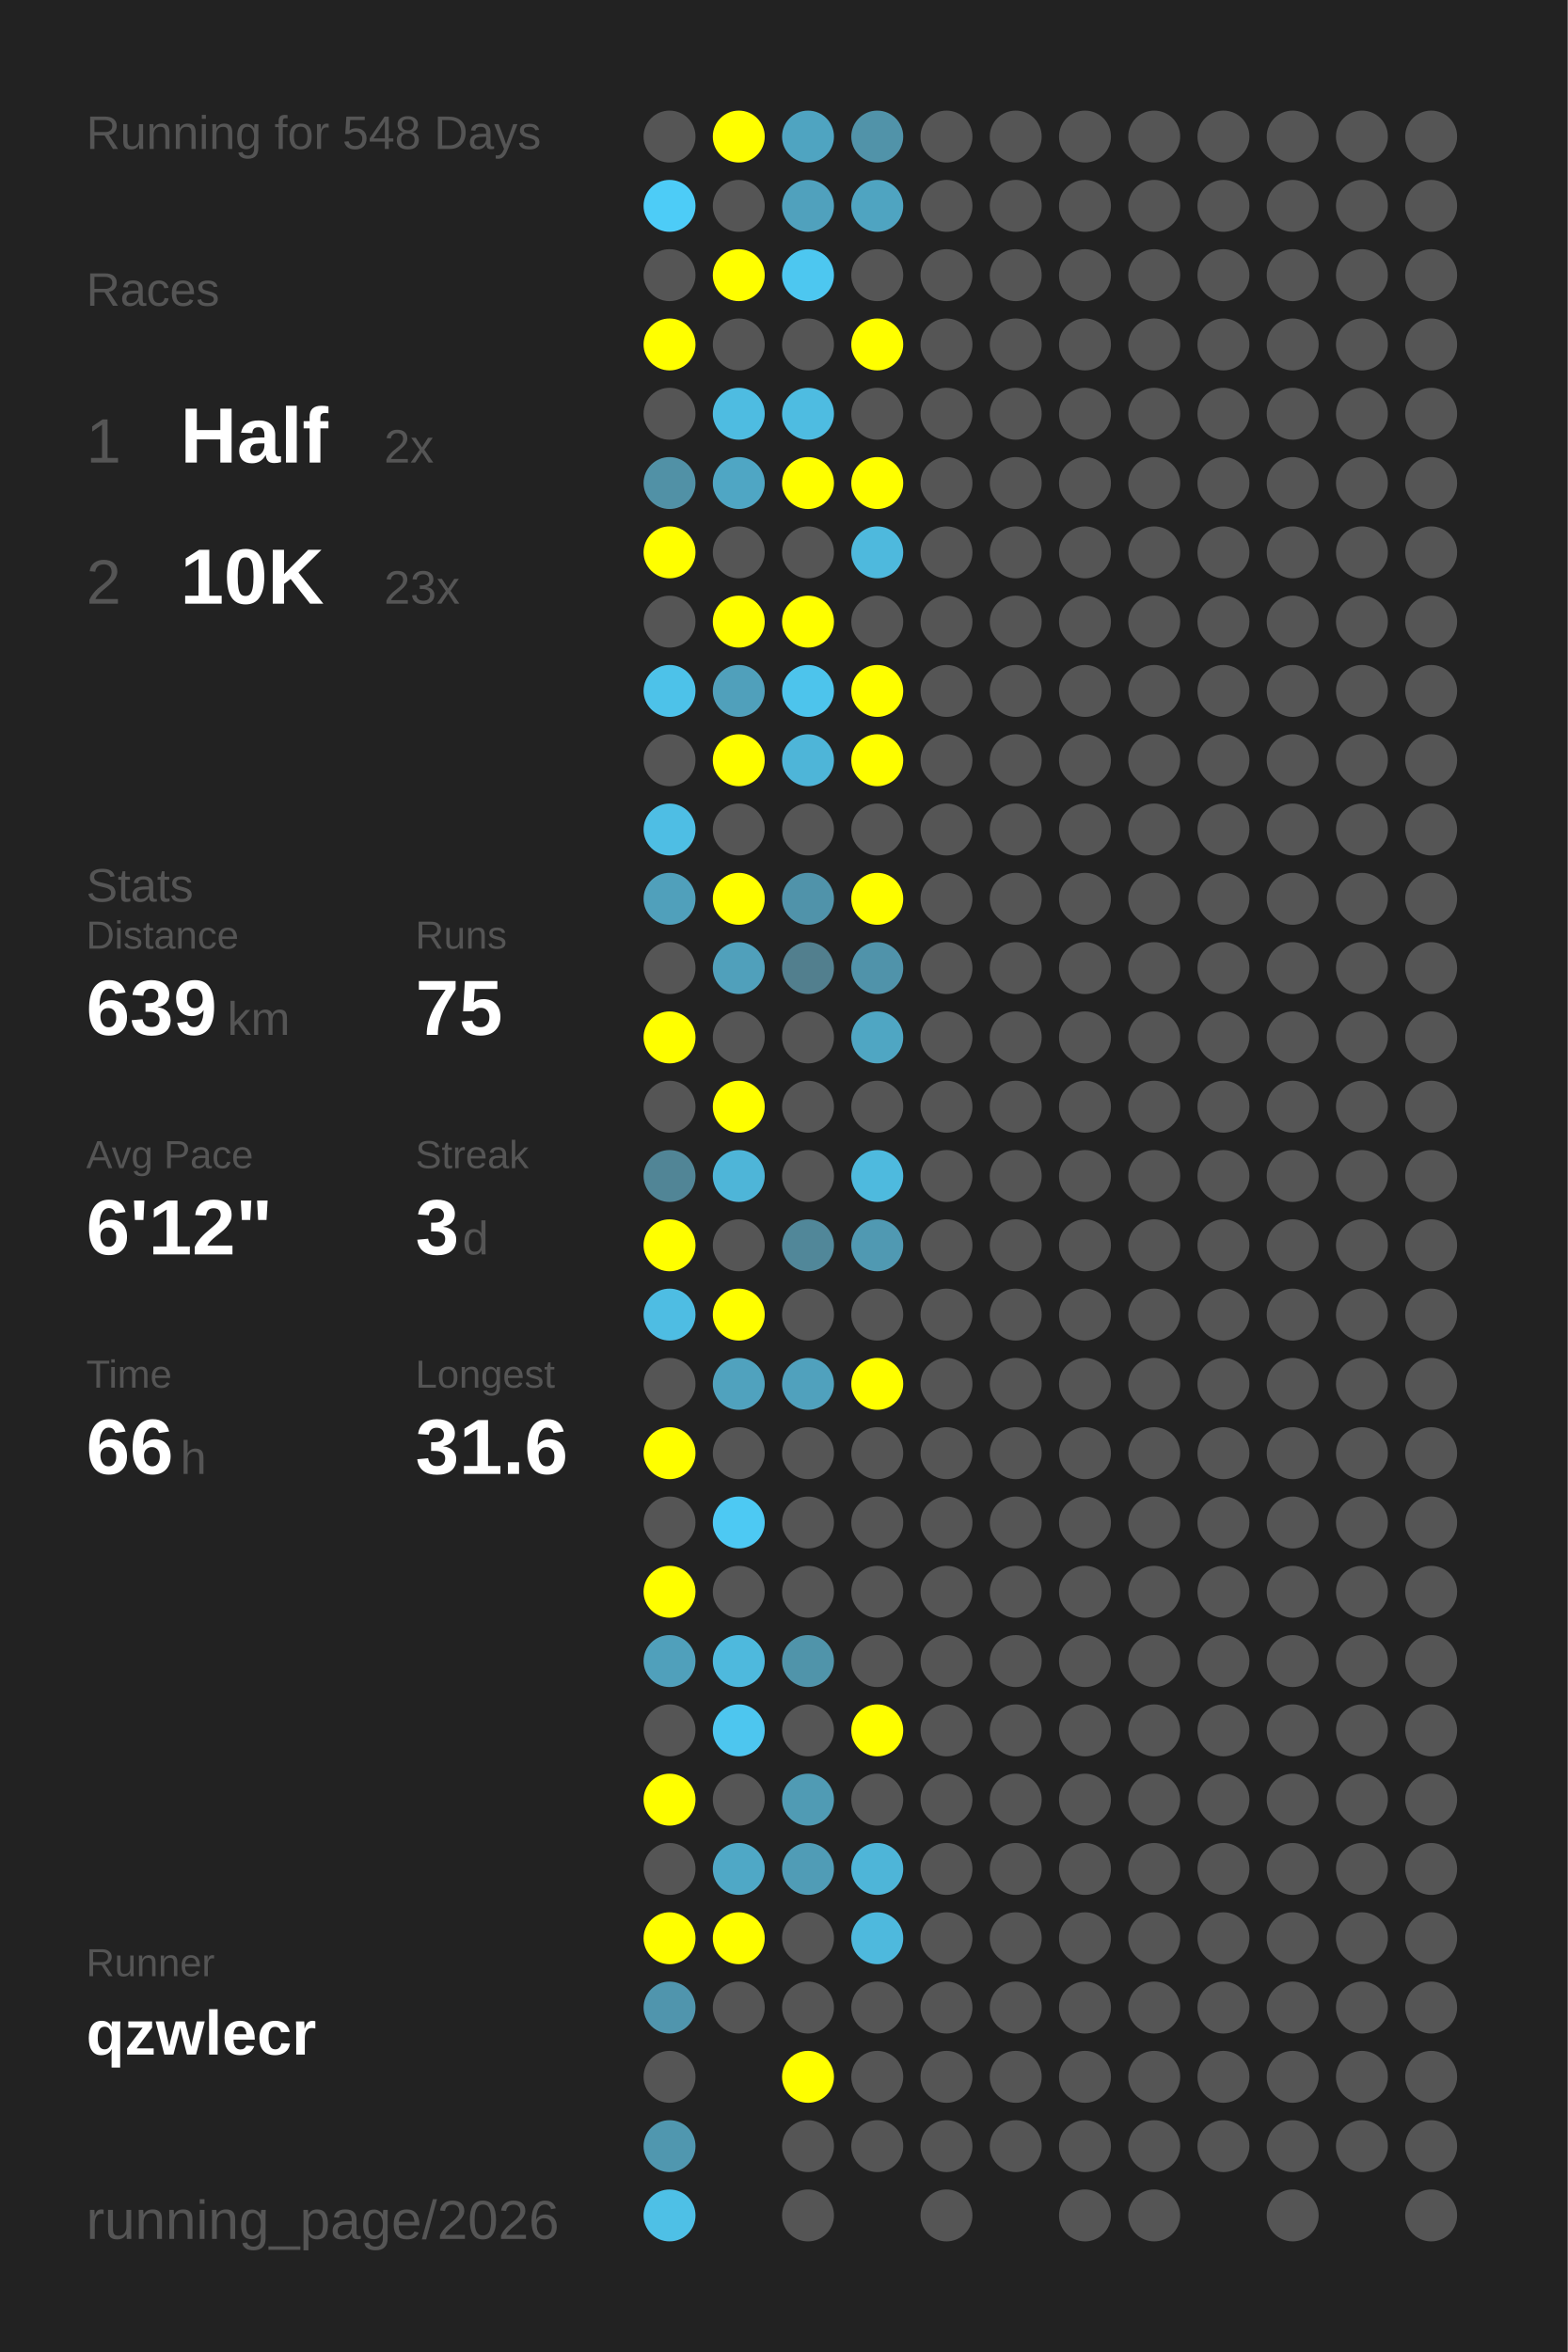
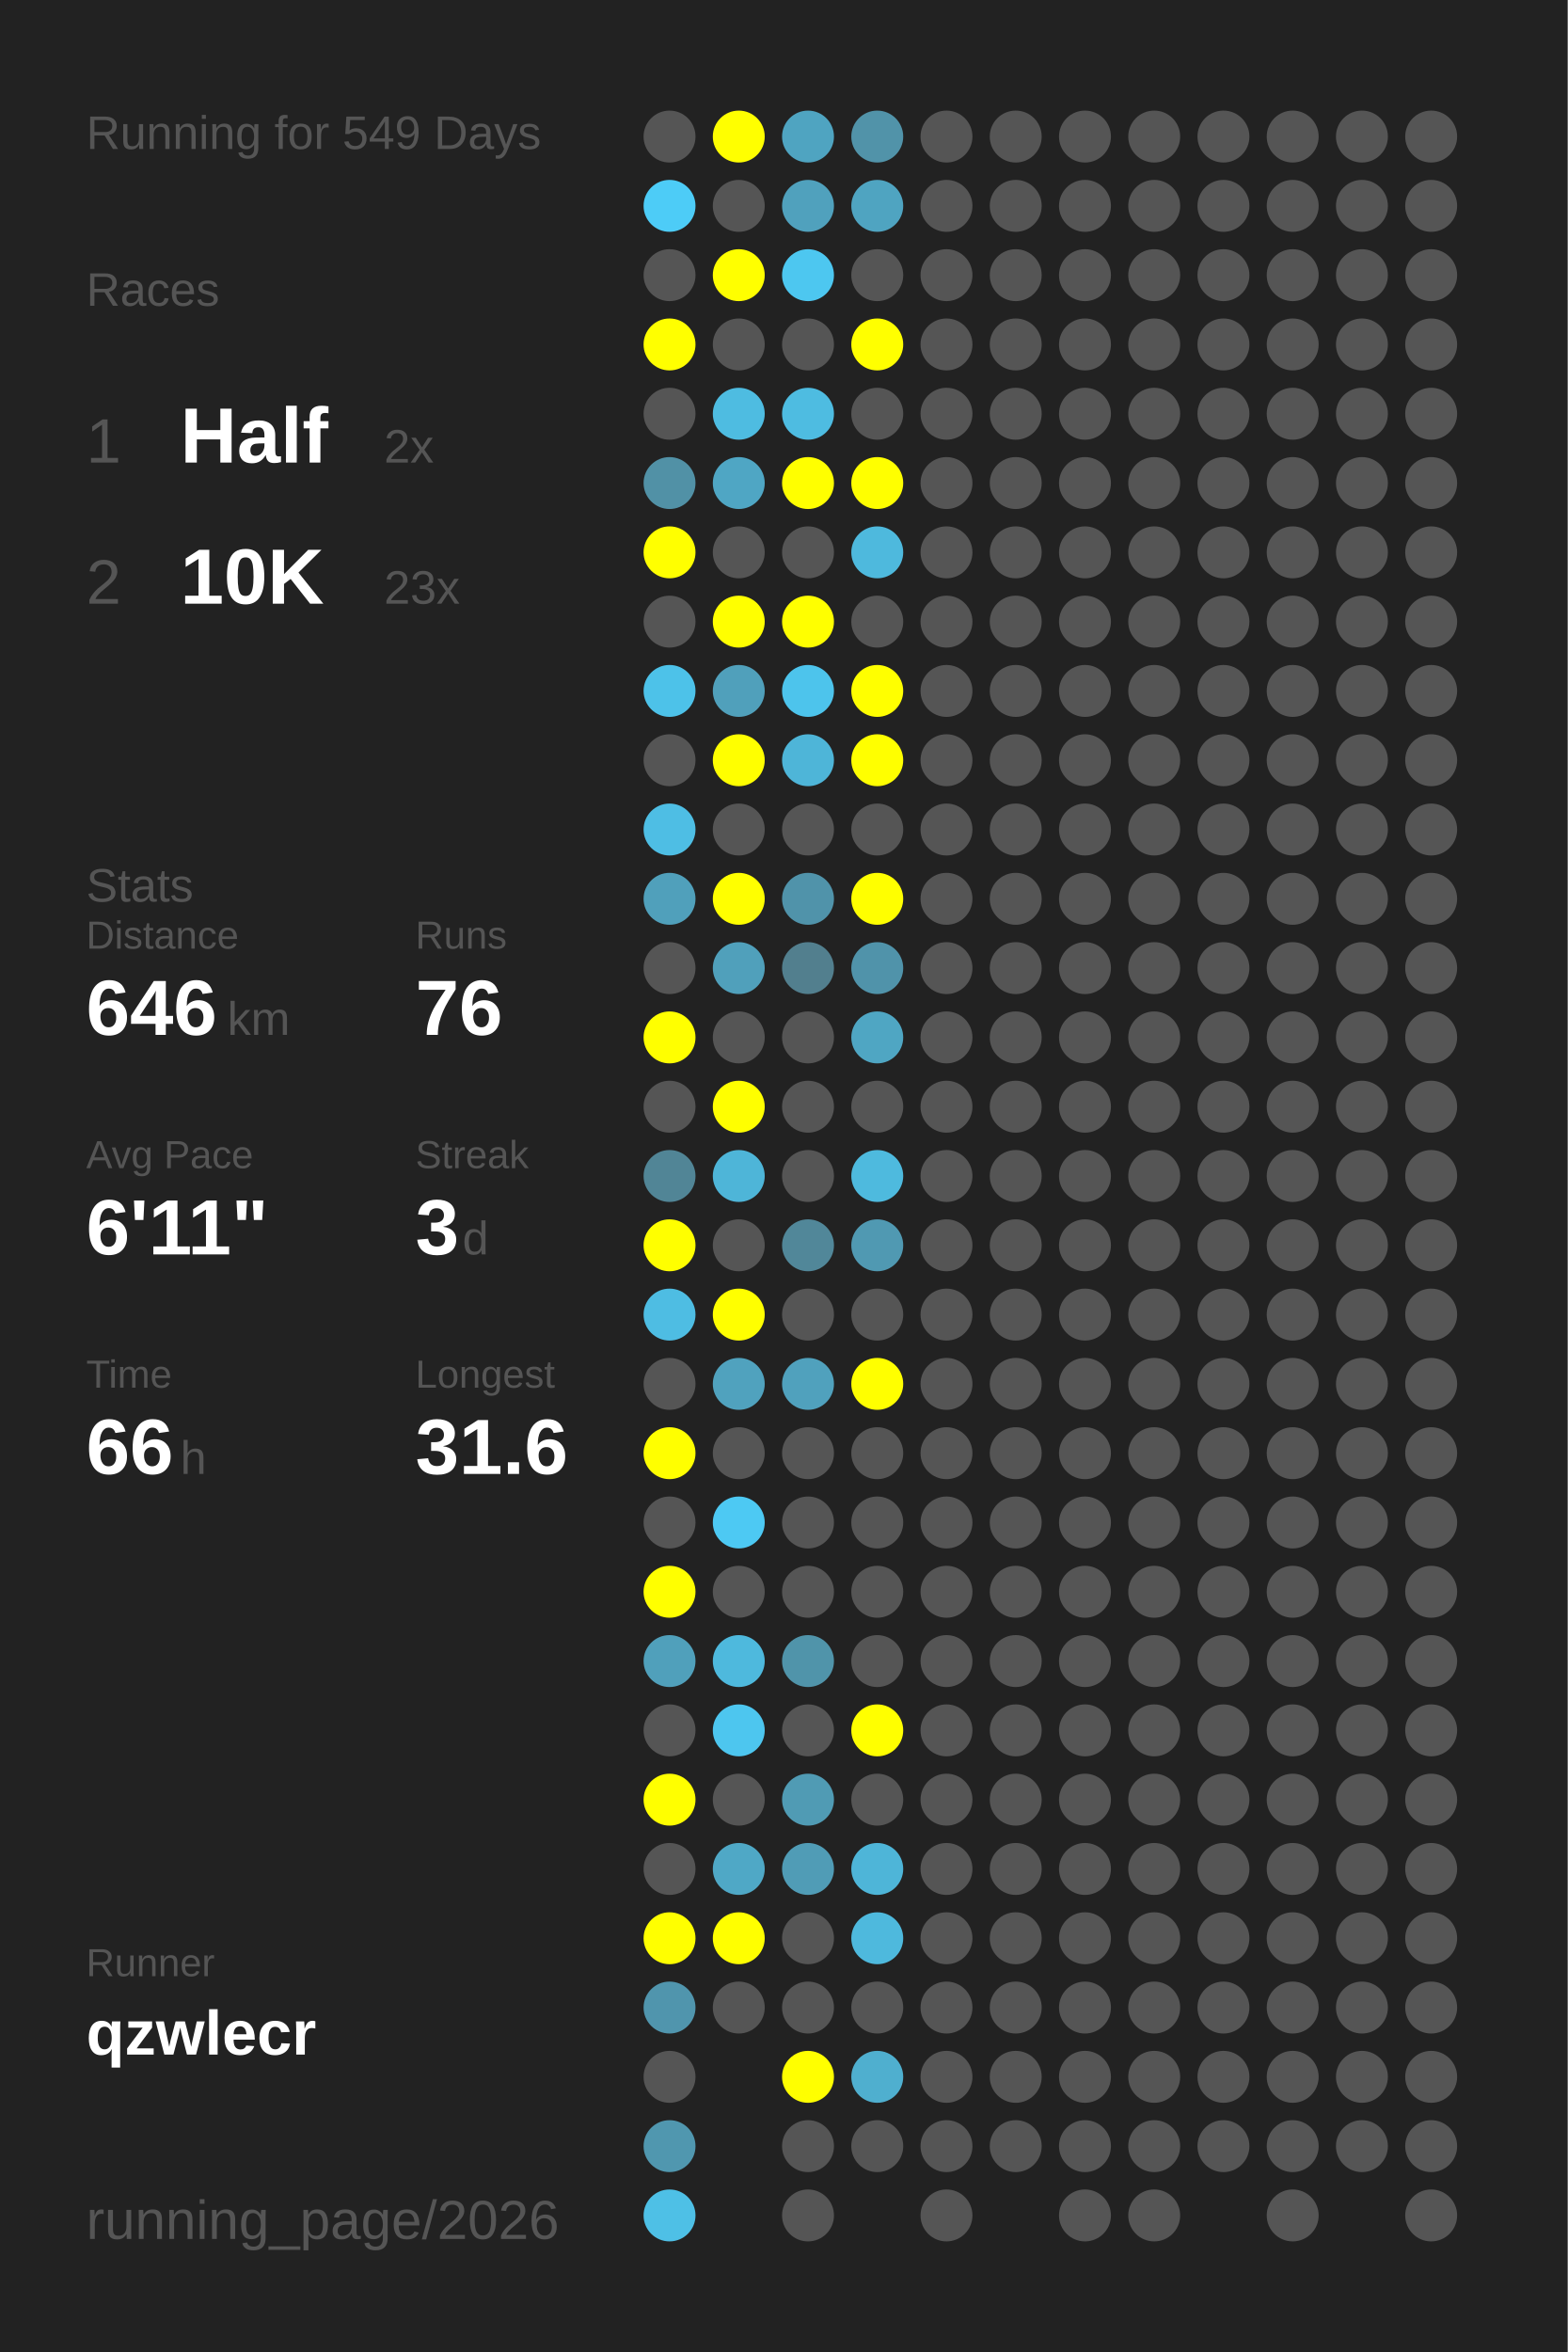
<svg xmlns="http://www.w3.org/2000/svg" baseProfile="full" height="300mm" version="1.1" viewBox="0,0,200,300" width="200mm">
  <defs />
  <rect fill="#222222" height="300" width="200" x="0" y="0" />
-   <text fill="#555555" style="font-size:6px; font-family:Arial;" x="11" y="19">Running for 548 Days</text>
+   <text fill="#555555" style="font-size:6px; font-family:Arial;" x="11" y="19">Running for 549 Days</text>
  <text fill="#555555" style="font-size:6px; font-family:Arial;" x="11" y="39">Races</text>
  <text fill="#555555" style="font-size:8px; font-family:Arial;" x="11" y="59">1</text>
  <text fill="#FFFFFF" style="font-size:10px; font-family:Arial; font-weight:bold;" x="23" y="59">Half</text>
  <text fill="#555555" style="font-size:6px; font-family:Arial;" x="49" y="59">2x</text>
  <text fill="#555555" style="font-size:8px; font-family:Arial;" x="11" y="77">2</text>
  <text fill="#FFFFFF" style="font-size:10px; font-family:Arial; font-weight:bold;" x="23" y="77">10K</text>
  <text fill="#555555" style="font-size:6px; font-family:Arial;" x="49" y="77">23x</text>
  <text fill="#555555" style="font-size:6px; font-family:Arial;" x="11" y="115">Stats</text>
  <text fill="#555555" style="font-size:5px; font-family:Arial;" x="11" y="121">Distance</text>
-   <text fill="#FFFFFF" style="font-size:10px; font-family:Arial; font-weight:bold;" x="11" y="132">639</text>
+   <text fill="#FFFFFF" style="font-size:10px; font-family:Arial; font-weight:bold;" x="11" y="132">646</text>
  <text fill="#555555" style="font-size:6px; font-family:Arial;" x="29" y="132">km</text>
  <text fill="#555555" style="font-size:5px; font-family:Arial;" x="53" y="121">Runs</text>
-   <text fill="#FFFFFF" style="font-size:10px; font-family:Arial; font-weight:bold;" x="53" y="132">75</text>
+   <text fill="#FFFFFF" style="font-size:10px; font-family:Arial; font-weight:bold;" x="53" y="132">76</text>
  <text fill="#555555" style="font-size:5px; font-family:Arial;" x="11" y="149">Avg Pace</text>
-   <text fill="#FFFFFF" style="font-size:10px; font-family:Arial; font-weight:bold;" x="11" y="160">6'12"</text>
+   <text fill="#FFFFFF" style="font-size:10px; font-family:Arial; font-weight:bold;" x="11" y="160">6'11"</text>
  <text fill="#555555" style="font-size:5px; font-family:Arial;" x="53" y="149">Streak</text>
  <text fill="#FFFFFF" style="font-size:10px; font-family:Arial; font-weight:bold;" x="53" y="160">3</text>
  <text fill="#555555" style="font-size:6px; font-family:Arial;" x="59" y="160">d</text>
  <text fill="#555555" style="font-size:5px; font-family:Arial;" x="11" y="177">Time</text>
  <text fill="#FFFFFF" style="font-size:10px; font-family:Arial; font-weight:bold;" x="11" y="188">66</text>
  <text fill="#555555" style="font-size:6px; font-family:Arial;" x="23" y="188">h</text>
  <text fill="#555555" style="font-size:5px; font-family:Arial;" x="53" y="177">Longest</text>
  <text fill="#FFFFFF" style="font-size:10px; font-family:Arial; font-weight:bold;" x="53" y="188">31.6</text>
  <text fill="#555555" style="font-size:5px; font-family:Arial;" x="11" y="252.065">Runner</text>
  <text fill="#FFFFFF" style="font-size:8px; font-family:Arial; font-weight:bold;" x="11" y="262.065">qzwlecr</text>
  <text fill="#555555" style="font-size:7px; font-family:Arial;" x="11" y="285.581">running_page/2026</text>
  <circle cx="85.417" cy="17.419" fill="#555555" r="3.312" />
  <circle cx="85.417" cy="26.258" fill="#4dccf7" r="3.312" />
  <circle cx="85.417" cy="35.097" fill="#555555" r="3.312" />
  <circle cx="85.417" cy="43.935" fill="#FFFF00" r="3.312" />
  <circle cx="85.417" cy="52.774" fill="#555555" r="3.312" />
  <circle cx="85.417" cy="61.613" fill="#5191a6" r="3.312" />
  <circle cx="85.417" cy="70.452" fill="#FFFF00" r="3.312" />
  <circle cx="85.417" cy="79.29" fill="#555555" r="3.312" />
  <circle cx="85.417" cy="88.129" fill="#4dc2e9" r="3.312" />
  <circle cx="85.417" cy="96.968" fill="#555555" r="3.312" />
  <circle cx="85.417" cy="105.806" fill="#4ebee4" r="3.312" />
  <circle cx="85.417" cy="114.645" fill="#50a0bb" r="3.312" />
  <circle cx="85.417" cy="123.484" fill="#555555" r="3.312" />
  <circle cx="85.417" cy="132.323" fill="#FFFF00" r="3.312" />
  <circle cx="85.417" cy="141.161" fill="#555555" r="3.312" />
  <circle cx="85.417" cy="150" fill="#518596" r="3.312" />
  <circle cx="85.417" cy="158.839" fill="#FFFF00" r="3.312" />
  <circle cx="85.417" cy="167.677" fill="#4ebde3" r="3.312" />
  <circle cx="85.417" cy="176.516" fill="#555555" r="3.312" />
  <circle cx="85.417" cy="185.355" fill="#FFFF00" r="3.312" />
  <circle cx="85.417" cy="194.194" fill="#555555" r="3.312" />
  <circle cx="85.417" cy="203.032" fill="#FFFF00" r="3.312" />
  <circle cx="85.417" cy="211.871" fill="#50a0bb" r="3.312" />
  <circle cx="85.417" cy="220.71" fill="#555555" r="3.312" />
  <circle cx="85.417" cy="229.548" fill="#FFFF00" r="3.312" />
  <circle cx="85.417" cy="238.387" fill="#555555" r="3.312" />
  <circle cx="85.417" cy="247.226" fill="#FFFF00" r="3.312" />
  <circle cx="85.417" cy="256.065" fill="#5095ad" r="3.312" />
  <circle cx="85.417" cy="264.903" fill="#555555" r="3.312" />
  <circle cx="85.417" cy="273.742" fill="#5097af" r="3.312" />
  <circle cx="85.417" cy="282.581" fill="#4ec0e6" r="3.312" />
  <circle cx="94.25" cy="17.419" fill="#FFFF00" r="3.312" />
  <circle cx="94.25" cy="26.258" fill="#555555" r="3.312" />
  <circle cx="94.25" cy="35.097" fill="#FFFF00" r="3.312" />
  <circle cx="94.25" cy="43.935" fill="#555555" r="3.312" />
  <circle cx="94.25" cy="52.774" fill="#4ebce1" r="3.312" />
  <circle cx="94.25" cy="61.613" fill="#4fa6c4" r="3.312" />
  <circle cx="94.25" cy="70.452" fill="#555555" r="3.312" />
  <circle cx="94.25" cy="79.29" fill="#FFFF00" r="3.312" />
  <circle cx="94.25" cy="88.129" fill="#50a0bb" r="3.312" />
  <circle cx="94.25" cy="96.968" fill="#FFFF00" r="3.312" />
  <circle cx="94.25" cy="105.806" fill="#555555" r="3.312" />
  <circle cx="94.25" cy="114.645" fill="#FFFF00" r="3.312" />
  <circle cx="94.25" cy="123.484" fill="#50a0bb" r="3.312" />
  <circle cx="94.25" cy="132.323" fill="#555555" r="3.312" />
  <circle cx="94.25" cy="141.161" fill="#FFFF00" r="3.312" />
  <circle cx="94.25" cy="150" fill="#4eb5d8" r="3.312" />
  <circle cx="94.25" cy="158.839" fill="#555555" r="3.312" />
  <circle cx="94.25" cy="167.677" fill="#FFFF00" r="3.312" />
  <circle cx="94.25" cy="176.516" fill="#50a2be" r="3.312" />
  <circle cx="94.25" cy="185.355" fill="#555555" r="3.312" />
  <circle cx="94.25" cy="194.194" fill="#4dc9f3" r="3.312" />
  <circle cx="94.25" cy="203.032" fill="#555555" r="3.312" />
  <circle cx="94.25" cy="211.871" fill="#4eb9dd" r="3.312" />
  <circle cx="94.25" cy="220.71" fill="#4dc6ef" r="3.312" />
  <circle cx="94.25" cy="229.548" fill="#555555" r="3.312" />
  <circle cx="94.25" cy="238.387" fill="#4fa8c6" r="3.312" />
  <circle cx="94.25" cy="247.226" fill="#FFFF00" r="3.312" />
  <circle cx="94.25" cy="256.065" fill="#555555" r="3.312" />
  <circle cx="103.083" cy="17.419" fill="#4fa4c1" r="3.312" />
  <circle cx="103.083" cy="26.258" fill="#50a1bd" r="3.312" />
  <circle cx="103.083" cy="35.097" fill="#4dc7f0" r="3.312" />
  <circle cx="103.083" cy="43.935" fill="#555555" r="3.312" />
  <circle cx="103.083" cy="52.774" fill="#4ebce1" r="3.312" />
  <circle cx="103.083" cy="61.613" fill="#FFFF00" r="3.312" />
  <circle cx="103.083" cy="70.452" fill="#555555" r="3.312" />
  <circle cx="103.083" cy="79.29" fill="#FFFF00" r="3.312" />
  <circle cx="103.083" cy="88.129" fill="#4dc4ec" r="3.312" />
  <circle cx="103.083" cy="96.968" fill="#4eb5d8" r="3.312" />
  <circle cx="103.083" cy="105.806" fill="#555555" r="3.312" />
  <circle cx="103.083" cy="114.645" fill="#5093aa" r="3.312" />
  <circle cx="103.083" cy="123.484" fill="#527f8e" r="3.312" />
  <circle cx="103.083" cy="132.323" fill="#555555" r="3.312" />
  <circle cx="103.083" cy="141.161" fill="#555555" r="3.312" />
  <circle cx="103.083" cy="150" fill="#555555" r="3.312" />
  <circle cx="103.083" cy="158.839" fill="#518799" r="3.312" />
  <circle cx="103.083" cy="167.677" fill="#555555" r="3.312" />
  <circle cx="103.083" cy="176.516" fill="#50a1bd" r="3.312" />
  <circle cx="103.083" cy="185.355" fill="#555555" r="3.312" />
  <circle cx="103.083" cy="194.194" fill="#555555" r="3.312" />
  <circle cx="103.083" cy="203.032" fill="#555555" r="3.312" />
  <circle cx="103.083" cy="211.871" fill="#5094aa" r="3.312" />
  <circle cx="103.083" cy="220.71" fill="#555555" r="3.312" />
  <circle cx="103.083" cy="229.548" fill="#509bb4" r="3.312" />
  <circle cx="103.083" cy="238.387" fill="#509cb6" r="3.312" />
  <circle cx="103.083" cy="247.226" fill="#555555" r="3.312" />
  <circle cx="103.083" cy="256.065" fill="#555555" r="3.312" />
  <circle cx="103.083" cy="264.903" fill="#FFFF00" r="3.312" />
  <circle cx="103.083" cy="273.742" fill="#555555" r="3.312" />
  <circle cx="103.083" cy="282.581" fill="#555555" r="3.312" />
  <circle cx="111.917" cy="17.419" fill="#5193a9" r="3.312" />
  <circle cx="111.917" cy="26.258" fill="#4fa4c1" r="3.312" />
  <circle cx="111.917" cy="35.097" fill="#555555" r="3.312" />
  <circle cx="111.917" cy="43.935" fill="#FFFF00" r="3.312" />
  <circle cx="111.917" cy="52.774" fill="#555555" r="3.312" />
  <circle cx="111.917" cy="61.613" fill="#FFFF00" r="3.312" />
  <circle cx="111.917" cy="70.452" fill="#4eb9dd" r="3.312" />
  <circle cx="111.917" cy="79.29" fill="#555555" r="3.312" />
  <circle cx="111.917" cy="88.129" fill="#FFFF00" r="3.312" />
  <circle cx="111.917" cy="96.968" fill="#FFFF00" r="3.312" />
  <circle cx="111.917" cy="105.806" fill="#555555" r="3.312" />
  <circle cx="111.917" cy="114.645" fill="#FFFF00" r="3.312" />
  <circle cx="111.917" cy="123.484" fill="#5093aa" r="3.312" />
  <circle cx="111.917" cy="132.323" fill="#4fa6c3" r="3.312" />
  <circle cx="111.917" cy="141.161" fill="#555555" r="3.312" />
  <circle cx="111.917" cy="150" fill="#4ebade" r="3.312" />
  <circle cx="111.917" cy="158.839" fill="#5099b2" r="3.312" />
  <circle cx="111.917" cy="167.677" fill="#555555" r="3.312" />
  <circle cx="111.917" cy="176.516" fill="#FFFF00" r="3.312" />
  <circle cx="111.917" cy="185.355" fill="#555555" r="3.312" />
  <circle cx="111.917" cy="194.194" fill="#555555" r="3.312" />
  <circle cx="111.917" cy="203.032" fill="#555555" r="3.312" />
  <circle cx="111.917" cy="211.871" fill="#555555" r="3.312" />
  <circle cx="111.917" cy="220.71" fill="#FFFF00" r="3.312" />
  <circle cx="111.917" cy="229.548" fill="#555555" r="3.312" />
  <circle cx="111.917" cy="238.387" fill="#4eb5d8" r="3.312" />
  <circle cx="111.917" cy="247.226" fill="#4eb9dd" r="3.312" />
  <circle cx="111.917" cy="256.065" fill="#555555" r="3.312" />
-   <circle cx="111.917" cy="264.903" fill="#555555" r="3.312" />
+   <circle cx="111.917" cy="264.903" fill="#4fafcf" r="3.312" />
  <circle cx="111.917" cy="273.742" fill="#555555" r="3.312" />
  <circle cx="120.75" cy="17.419" fill="#555555" r="3.312" />
  <circle cx="120.75" cy="26.258" fill="#555555" r="3.312" />
  <circle cx="120.75" cy="35.097" fill="#555555" r="3.312" />
  <circle cx="120.75" cy="43.935" fill="#555555" r="3.312" />
  <circle cx="120.75" cy="52.774" fill="#555555" r="3.312" />
  <circle cx="120.75" cy="61.613" fill="#555555" r="3.312" />
  <circle cx="120.75" cy="70.452" fill="#555555" r="3.312" />
  <circle cx="120.75" cy="79.29" fill="#555555" r="3.312" />
  <circle cx="120.75" cy="88.129" fill="#555555" r="3.312" />
  <circle cx="120.75" cy="96.968" fill="#555555" r="3.312" />
  <circle cx="120.75" cy="105.806" fill="#555555" r="3.312" />
  <circle cx="120.75" cy="114.645" fill="#555555" r="3.312" />
  <circle cx="120.75" cy="123.484" fill="#555555" r="3.312" />
  <circle cx="120.75" cy="132.323" fill="#555555" r="3.312" />
  <circle cx="120.75" cy="141.161" fill="#555555" r="3.312" />
  <circle cx="120.75" cy="150" fill="#555555" r="3.312" />
  <circle cx="120.75" cy="158.839" fill="#555555" r="3.312" />
  <circle cx="120.75" cy="167.677" fill="#555555" r="3.312" />
  <circle cx="120.75" cy="176.516" fill="#555555" r="3.312" />
  <circle cx="120.75" cy="185.355" fill="#555555" r="3.312" />
  <circle cx="120.75" cy="194.194" fill="#555555" r="3.312" />
  <circle cx="120.75" cy="203.032" fill="#555555" r="3.312" />
  <circle cx="120.75" cy="211.871" fill="#555555" r="3.312" />
  <circle cx="120.75" cy="220.71" fill="#555555" r="3.312" />
  <circle cx="120.75" cy="229.548" fill="#555555" r="3.312" />
  <circle cx="120.75" cy="238.387" fill="#555555" r="3.312" />
  <circle cx="120.75" cy="247.226" fill="#555555" r="3.312" />
  <circle cx="120.75" cy="256.065" fill="#555555" r="3.312" />
  <circle cx="120.75" cy="264.903" fill="#555555" r="3.312" />
  <circle cx="120.75" cy="273.742" fill="#555555" r="3.312" />
  <circle cx="120.75" cy="282.581" fill="#555555" r="3.312" />
  <circle cx="129.583" cy="17.419" fill="#555555" r="3.312" />
  <circle cx="129.583" cy="26.258" fill="#555555" r="3.312" />
  <circle cx="129.583" cy="35.097" fill="#555555" r="3.312" />
  <circle cx="129.583" cy="43.935" fill="#555555" r="3.312" />
  <circle cx="129.583" cy="52.774" fill="#555555" r="3.312" />
  <circle cx="129.583" cy="61.613" fill="#555555" r="3.312" />
  <circle cx="129.583" cy="70.452" fill="#555555" r="3.312" />
  <circle cx="129.583" cy="79.29" fill="#555555" r="3.312" />
  <circle cx="129.583" cy="88.129" fill="#555555" r="3.312" />
  <circle cx="129.583" cy="96.968" fill="#555555" r="3.312" />
  <circle cx="129.583" cy="105.806" fill="#555555" r="3.312" />
  <circle cx="129.583" cy="114.645" fill="#555555" r="3.312" />
  <circle cx="129.583" cy="123.484" fill="#555555" r="3.312" />
  <circle cx="129.583" cy="132.323" fill="#555555" r="3.312" />
  <circle cx="129.583" cy="141.161" fill="#555555" r="3.312" />
  <circle cx="129.583" cy="150" fill="#555555" r="3.312" />
  <circle cx="129.583" cy="158.839" fill="#555555" r="3.312" />
  <circle cx="129.583" cy="167.677" fill="#555555" r="3.312" />
  <circle cx="129.583" cy="176.516" fill="#555555" r="3.312" />
  <circle cx="129.583" cy="185.355" fill="#555555" r="3.312" />
  <circle cx="129.583" cy="194.194" fill="#555555" r="3.312" />
  <circle cx="129.583" cy="203.032" fill="#555555" r="3.312" />
  <circle cx="129.583" cy="211.871" fill="#555555" r="3.312" />
  <circle cx="129.583" cy="220.71" fill="#555555" r="3.312" />
  <circle cx="129.583" cy="229.548" fill="#555555" r="3.312" />
  <circle cx="129.583" cy="238.387" fill="#555555" r="3.312" />
  <circle cx="129.583" cy="247.226" fill="#555555" r="3.312" />
  <circle cx="129.583" cy="256.065" fill="#555555" r="3.312" />
  <circle cx="129.583" cy="264.903" fill="#555555" r="3.312" />
  <circle cx="129.583" cy="273.742" fill="#555555" r="3.312" />
  <circle cx="138.417" cy="17.419" fill="#555555" r="3.312" />
  <circle cx="138.417" cy="26.258" fill="#555555" r="3.312" />
  <circle cx="138.417" cy="35.097" fill="#555555" r="3.312" />
  <circle cx="138.417" cy="43.935" fill="#555555" r="3.312" />
  <circle cx="138.417" cy="52.774" fill="#555555" r="3.312" />
  <circle cx="138.417" cy="61.613" fill="#555555" r="3.312" />
  <circle cx="138.417" cy="70.452" fill="#555555" r="3.312" />
  <circle cx="138.417" cy="79.29" fill="#555555" r="3.312" />
  <circle cx="138.417" cy="88.129" fill="#555555" r="3.312" />
  <circle cx="138.417" cy="96.968" fill="#555555" r="3.312" />
  <circle cx="138.417" cy="105.806" fill="#555555" r="3.312" />
  <circle cx="138.417" cy="114.645" fill="#555555" r="3.312" />
  <circle cx="138.417" cy="123.484" fill="#555555" r="3.312" />
  <circle cx="138.417" cy="132.323" fill="#555555" r="3.312" />
  <circle cx="138.417" cy="141.161" fill="#555555" r="3.312" />
  <circle cx="138.417" cy="150" fill="#555555" r="3.312" />
  <circle cx="138.417" cy="158.839" fill="#555555" r="3.312" />
  <circle cx="138.417" cy="167.677" fill="#555555" r="3.312" />
  <circle cx="138.417" cy="176.516" fill="#555555" r="3.312" />
  <circle cx="138.417" cy="185.355" fill="#555555" r="3.312" />
  <circle cx="138.417" cy="194.194" fill="#555555" r="3.312" />
  <circle cx="138.417" cy="203.032" fill="#555555" r="3.312" />
  <circle cx="138.417" cy="211.871" fill="#555555" r="3.312" />
  <circle cx="138.417" cy="220.71" fill="#555555" r="3.312" />
  <circle cx="138.417" cy="229.548" fill="#555555" r="3.312" />
  <circle cx="138.417" cy="238.387" fill="#555555" r="3.312" />
  <circle cx="138.417" cy="247.226" fill="#555555" r="3.312" />
  <circle cx="138.417" cy="256.065" fill="#555555" r="3.312" />
  <circle cx="138.417" cy="264.903" fill="#555555" r="3.312" />
  <circle cx="138.417" cy="273.742" fill="#555555" r="3.312" />
  <circle cx="138.417" cy="282.581" fill="#555555" r="3.312" />
  <circle cx="147.25" cy="17.419" fill="#555555" r="3.312" />
  <circle cx="147.25" cy="26.258" fill="#555555" r="3.312" />
  <circle cx="147.25" cy="35.097" fill="#555555" r="3.312" />
  <circle cx="147.25" cy="43.935" fill="#555555" r="3.312" />
  <circle cx="147.25" cy="52.774" fill="#555555" r="3.312" />
  <circle cx="147.25" cy="61.613" fill="#555555" r="3.312" />
  <circle cx="147.25" cy="70.452" fill="#555555" r="3.312" />
  <circle cx="147.25" cy="79.29" fill="#555555" r="3.312" />
  <circle cx="147.25" cy="88.129" fill="#555555" r="3.312" />
  <circle cx="147.25" cy="96.968" fill="#555555" r="3.312" />
  <circle cx="147.25" cy="105.806" fill="#555555" r="3.312" />
  <circle cx="147.25" cy="114.645" fill="#555555" r="3.312" />
  <circle cx="147.25" cy="123.484" fill="#555555" r="3.312" />
  <circle cx="147.25" cy="132.323" fill="#555555" r="3.312" />
  <circle cx="147.25" cy="141.161" fill="#555555" r="3.312" />
  <circle cx="147.25" cy="150" fill="#555555" r="3.312" />
  <circle cx="147.25" cy="158.839" fill="#555555" r="3.312" />
  <circle cx="147.25" cy="167.677" fill="#555555" r="3.312" />
  <circle cx="147.25" cy="176.516" fill="#555555" r="3.312" />
  <circle cx="147.25" cy="185.355" fill="#555555" r="3.312" />
  <circle cx="147.25" cy="194.194" fill="#555555" r="3.312" />
  <circle cx="147.25" cy="203.032" fill="#555555" r="3.312" />
  <circle cx="147.25" cy="211.871" fill="#555555" r="3.312" />
  <circle cx="147.25" cy="220.71" fill="#555555" r="3.312" />
  <circle cx="147.25" cy="229.548" fill="#555555" r="3.312" />
  <circle cx="147.25" cy="238.387" fill="#555555" r="3.312" />
  <circle cx="147.25" cy="247.226" fill="#555555" r="3.312" />
  <circle cx="147.25" cy="256.065" fill="#555555" r="3.312" />
  <circle cx="147.25" cy="264.903" fill="#555555" r="3.312" />
  <circle cx="147.25" cy="273.742" fill="#555555" r="3.312" />
  <circle cx="147.25" cy="282.581" fill="#555555" r="3.312" />
  <circle cx="156.083" cy="17.419" fill="#555555" r="3.312" />
  <circle cx="156.083" cy="26.258" fill="#555555" r="3.312" />
  <circle cx="156.083" cy="35.097" fill="#555555" r="3.312" />
  <circle cx="156.083" cy="43.935" fill="#555555" r="3.312" />
  <circle cx="156.083" cy="52.774" fill="#555555" r="3.312" />
  <circle cx="156.083" cy="61.613" fill="#555555" r="3.312" />
  <circle cx="156.083" cy="70.452" fill="#555555" r="3.312" />
  <circle cx="156.083" cy="79.29" fill="#555555" r="3.312" />
  <circle cx="156.083" cy="88.129" fill="#555555" r="3.312" />
  <circle cx="156.083" cy="96.968" fill="#555555" r="3.312" />
  <circle cx="156.083" cy="105.806" fill="#555555" r="3.312" />
  <circle cx="156.083" cy="114.645" fill="#555555" r="3.312" />
  <circle cx="156.083" cy="123.484" fill="#555555" r="3.312" />
  <circle cx="156.083" cy="132.323" fill="#555555" r="3.312" />
  <circle cx="156.083" cy="141.161" fill="#555555" r="3.312" />
  <circle cx="156.083" cy="150" fill="#555555" r="3.312" />
  <circle cx="156.083" cy="158.839" fill="#555555" r="3.312" />
  <circle cx="156.083" cy="167.677" fill="#555555" r="3.312" />
  <circle cx="156.083" cy="176.516" fill="#555555" r="3.312" />
  <circle cx="156.083" cy="185.355" fill="#555555" r="3.312" />
  <circle cx="156.083" cy="194.194" fill="#555555" r="3.312" />
  <circle cx="156.083" cy="203.032" fill="#555555" r="3.312" />
  <circle cx="156.083" cy="211.871" fill="#555555" r="3.312" />
  <circle cx="156.083" cy="220.71" fill="#555555" r="3.312" />
  <circle cx="156.083" cy="229.548" fill="#555555" r="3.312" />
  <circle cx="156.083" cy="238.387" fill="#555555" r="3.312" />
  <circle cx="156.083" cy="247.226" fill="#555555" r="3.312" />
  <circle cx="156.083" cy="256.065" fill="#555555" r="3.312" />
  <circle cx="156.083" cy="264.903" fill="#555555" r="3.312" />
  <circle cx="156.083" cy="273.742" fill="#555555" r="3.312" />
  <circle cx="164.917" cy="17.419" fill="#555555" r="3.312" />
  <circle cx="164.917" cy="26.258" fill="#555555" r="3.312" />
  <circle cx="164.917" cy="35.097" fill="#555555" r="3.312" />
  <circle cx="164.917" cy="43.935" fill="#555555" r="3.312" />
  <circle cx="164.917" cy="52.774" fill="#555555" r="3.312" />
  <circle cx="164.917" cy="61.613" fill="#555555" r="3.312" />
  <circle cx="164.917" cy="70.452" fill="#555555" r="3.312" />
  <circle cx="164.917" cy="79.29" fill="#555555" r="3.312" />
  <circle cx="164.917" cy="88.129" fill="#555555" r="3.312" />
  <circle cx="164.917" cy="96.968" fill="#555555" r="3.312" />
  <circle cx="164.917" cy="105.806" fill="#555555" r="3.312" />
  <circle cx="164.917" cy="114.645" fill="#555555" r="3.312" />
  <circle cx="164.917" cy="123.484" fill="#555555" r="3.312" />
  <circle cx="164.917" cy="132.323" fill="#555555" r="3.312" />
  <circle cx="164.917" cy="141.161" fill="#555555" r="3.312" />
  <circle cx="164.917" cy="150" fill="#555555" r="3.312" />
  <circle cx="164.917" cy="158.839" fill="#555555" r="3.312" />
  <circle cx="164.917" cy="167.677" fill="#555555" r="3.312" />
  <circle cx="164.917" cy="176.516" fill="#555555" r="3.312" />
  <circle cx="164.917" cy="185.355" fill="#555555" r="3.312" />
  <circle cx="164.917" cy="194.194" fill="#555555" r="3.312" />
  <circle cx="164.917" cy="203.032" fill="#555555" r="3.312" />
  <circle cx="164.917" cy="211.871" fill="#555555" r="3.312" />
  <circle cx="164.917" cy="220.71" fill="#555555" r="3.312" />
  <circle cx="164.917" cy="229.548" fill="#555555" r="3.312" />
  <circle cx="164.917" cy="238.387" fill="#555555" r="3.312" />
  <circle cx="164.917" cy="247.226" fill="#555555" r="3.312" />
  <circle cx="164.917" cy="256.065" fill="#555555" r="3.312" />
  <circle cx="164.917" cy="264.903" fill="#555555" r="3.312" />
  <circle cx="164.917" cy="273.742" fill="#555555" r="3.312" />
  <circle cx="164.917" cy="282.581" fill="#555555" r="3.312" />
  <circle cx="173.75" cy="17.419" fill="#555555" r="3.312" />
  <circle cx="173.75" cy="26.258" fill="#555555" r="3.312" />
  <circle cx="173.75" cy="35.097" fill="#555555" r="3.312" />
  <circle cx="173.75" cy="43.935" fill="#555555" r="3.312" />
  <circle cx="173.75" cy="52.774" fill="#555555" r="3.312" />
  <circle cx="173.75" cy="61.613" fill="#555555" r="3.312" />
  <circle cx="173.75" cy="70.452" fill="#555555" r="3.312" />
  <circle cx="173.75" cy="79.29" fill="#555555" r="3.312" />
  <circle cx="173.75" cy="88.129" fill="#555555" r="3.312" />
  <circle cx="173.75" cy="96.968" fill="#555555" r="3.312" />
  <circle cx="173.75" cy="105.806" fill="#555555" r="3.312" />
  <circle cx="173.75" cy="114.645" fill="#555555" r="3.312" />
  <circle cx="173.75" cy="123.484" fill="#555555" r="3.312" />
  <circle cx="173.75" cy="132.323" fill="#555555" r="3.312" />
  <circle cx="173.75" cy="141.161" fill="#555555" r="3.312" />
  <circle cx="173.75" cy="150" fill="#555555" r="3.312" />
  <circle cx="173.75" cy="158.839" fill="#555555" r="3.312" />
  <circle cx="173.75" cy="167.677" fill="#555555" r="3.312" />
  <circle cx="173.75" cy="176.516" fill="#555555" r="3.312" />
  <circle cx="173.75" cy="185.355" fill="#555555" r="3.312" />
  <circle cx="173.75" cy="194.194" fill="#555555" r="3.312" />
  <circle cx="173.75" cy="203.032" fill="#555555" r="3.312" />
  <circle cx="173.75" cy="211.871" fill="#555555" r="3.312" />
  <circle cx="173.75" cy="220.71" fill="#555555" r="3.312" />
  <circle cx="173.75" cy="229.548" fill="#555555" r="3.312" />
  <circle cx="173.75" cy="238.387" fill="#555555" r="3.312" />
  <circle cx="173.75" cy="247.226" fill="#555555" r="3.312" />
  <circle cx="173.75" cy="256.065" fill="#555555" r="3.312" />
  <circle cx="173.75" cy="264.903" fill="#555555" r="3.312" />
  <circle cx="173.75" cy="273.742" fill="#555555" r="3.312" />
  <circle cx="182.583" cy="17.419" fill="#555555" r="3.312" />
  <circle cx="182.583" cy="26.258" fill="#555555" r="3.312" />
  <circle cx="182.583" cy="35.097" fill="#555555" r="3.312" />
  <circle cx="182.583" cy="43.935" fill="#555555" r="3.312" />
  <circle cx="182.583" cy="52.774" fill="#555555" r="3.312" />
  <circle cx="182.583" cy="61.613" fill="#555555" r="3.312" />
  <circle cx="182.583" cy="70.452" fill="#555555" r="3.312" />
  <circle cx="182.583" cy="79.29" fill="#555555" r="3.312" />
  <circle cx="182.583" cy="88.129" fill="#555555" r="3.312" />
  <circle cx="182.583" cy="96.968" fill="#555555" r="3.312" />
  <circle cx="182.583" cy="105.806" fill="#555555" r="3.312" />
  <circle cx="182.583" cy="114.645" fill="#555555" r="3.312" />
  <circle cx="182.583" cy="123.484" fill="#555555" r="3.312" />
  <circle cx="182.583" cy="132.323" fill="#555555" r="3.312" />
  <circle cx="182.583" cy="141.161" fill="#555555" r="3.312" />
  <circle cx="182.583" cy="150" fill="#555555" r="3.312" />
  <circle cx="182.583" cy="158.839" fill="#555555" r="3.312" />
  <circle cx="182.583" cy="167.677" fill="#555555" r="3.312" />
  <circle cx="182.583" cy="176.516" fill="#555555" r="3.312" />
  <circle cx="182.583" cy="185.355" fill="#555555" r="3.312" />
  <circle cx="182.583" cy="194.194" fill="#555555" r="3.312" />
  <circle cx="182.583" cy="203.032" fill="#555555" r="3.312" />
  <circle cx="182.583" cy="211.871" fill="#555555" r="3.312" />
  <circle cx="182.583" cy="220.71" fill="#555555" r="3.312" />
  <circle cx="182.583" cy="229.548" fill="#555555" r="3.312" />
  <circle cx="182.583" cy="238.387" fill="#555555" r="3.312" />
  <circle cx="182.583" cy="247.226" fill="#555555" r="3.312" />
  <circle cx="182.583" cy="256.065" fill="#555555" r="3.312" />
  <circle cx="182.583" cy="264.903" fill="#555555" r="3.312" />
  <circle cx="182.583" cy="273.742" fill="#555555" r="3.312" />
  <circle cx="182.583" cy="282.581" fill="#555555" r="3.312" />
</svg>
